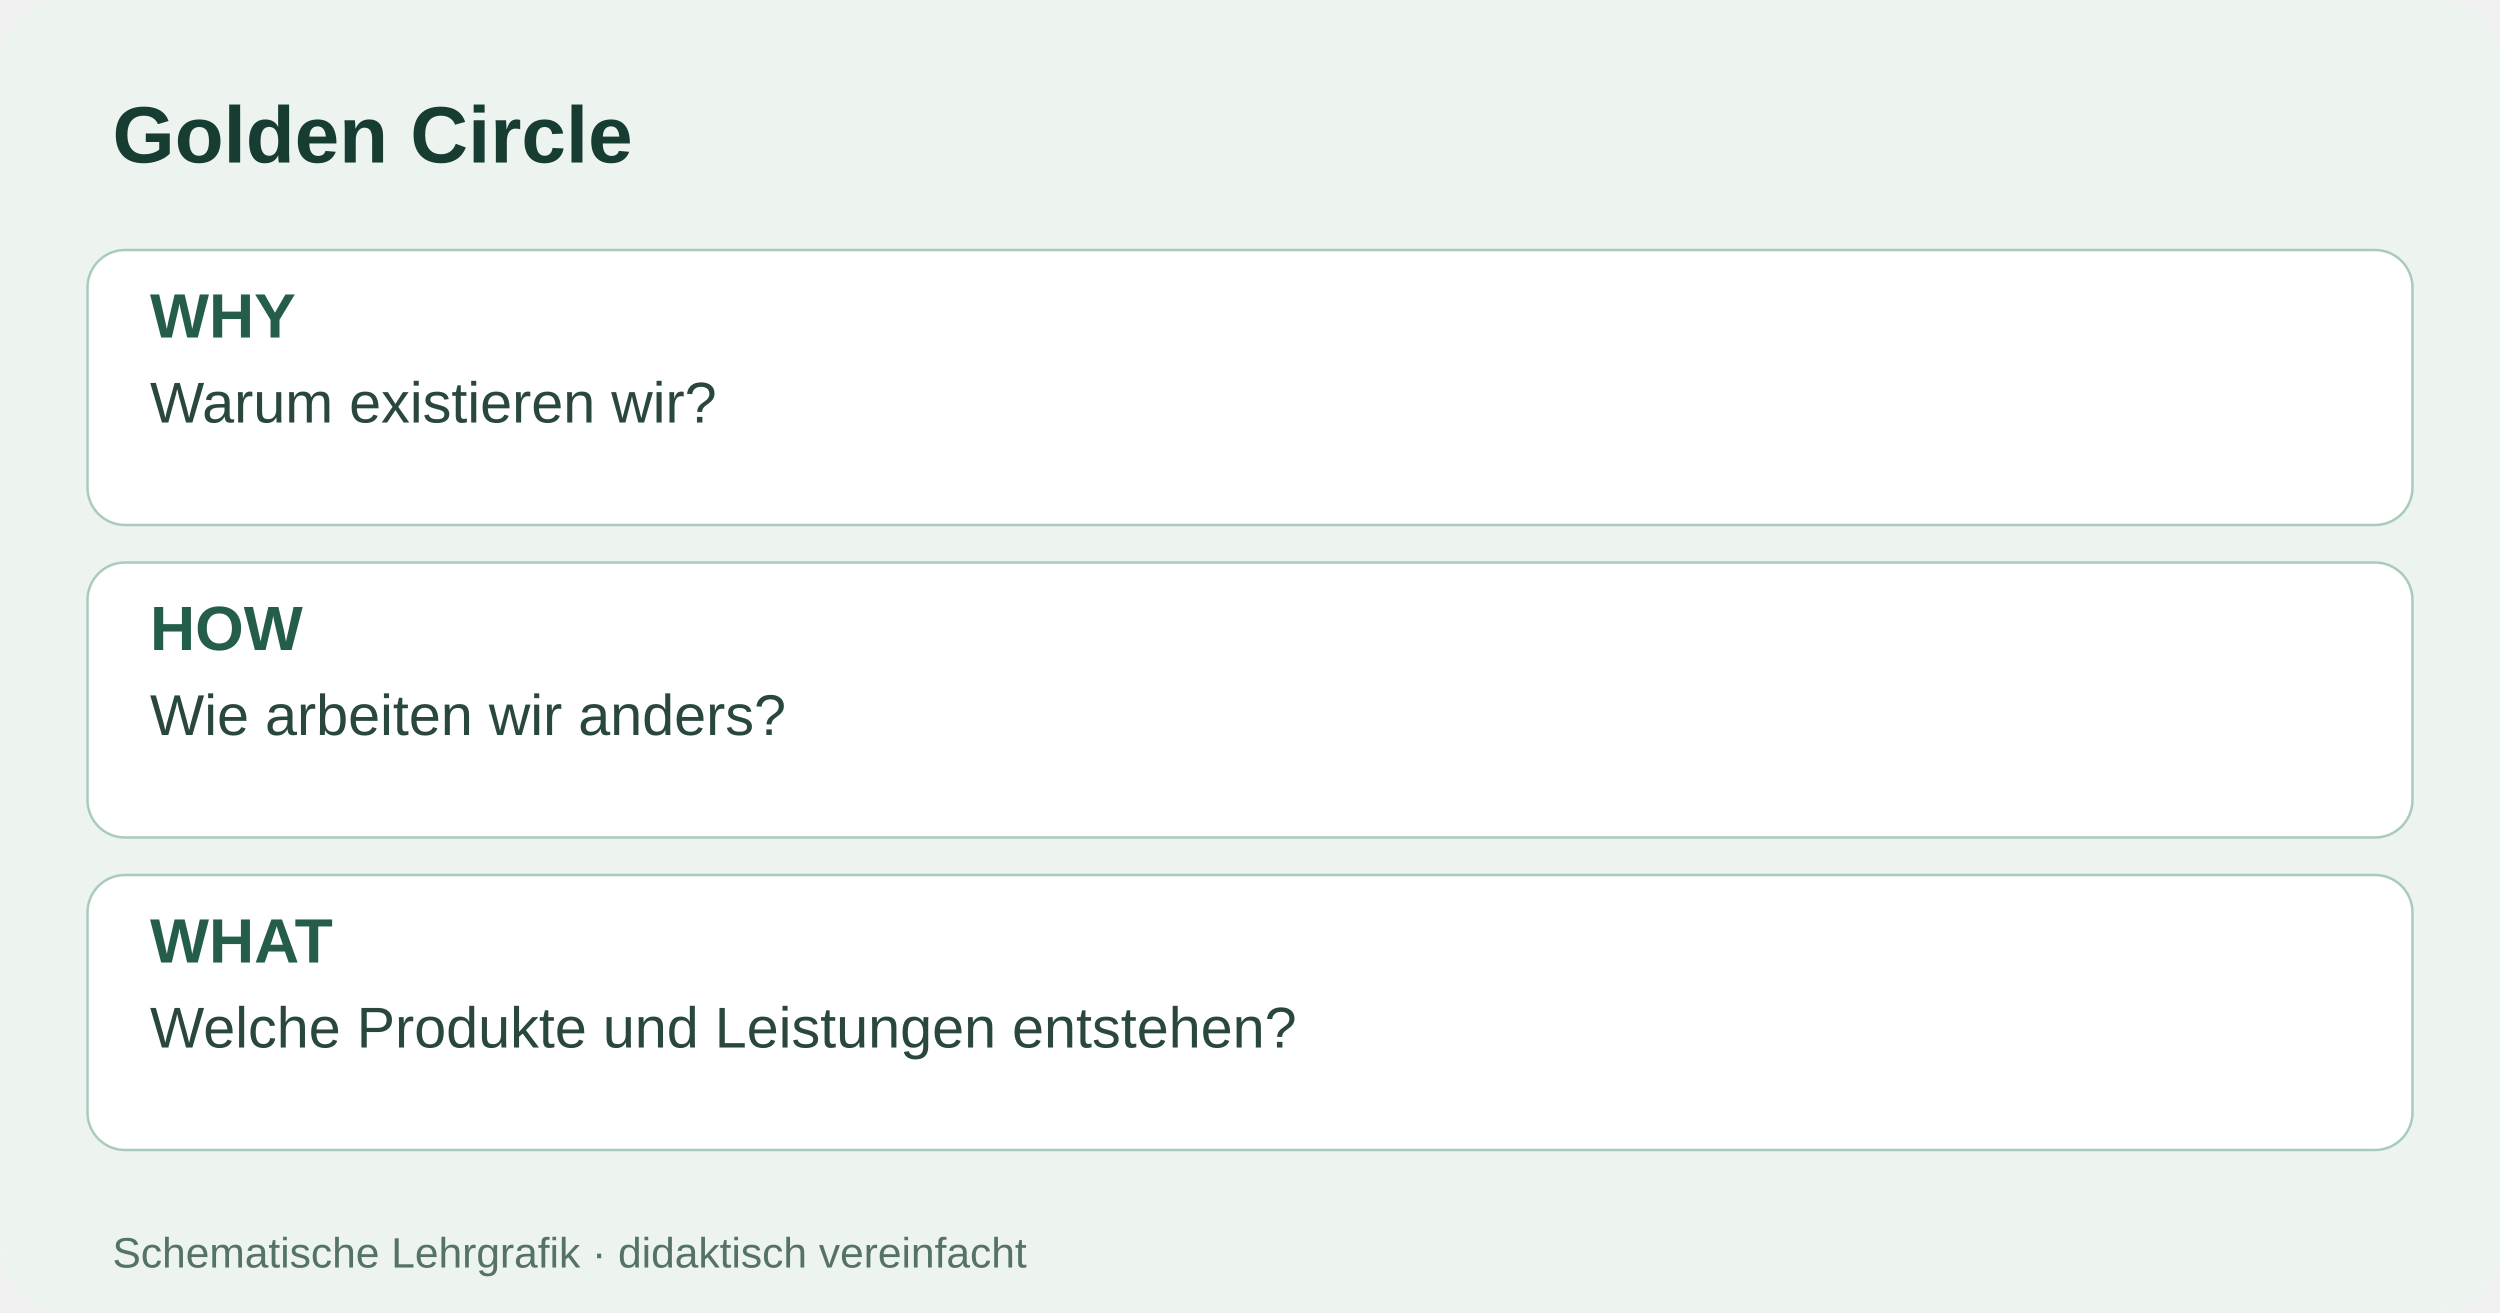
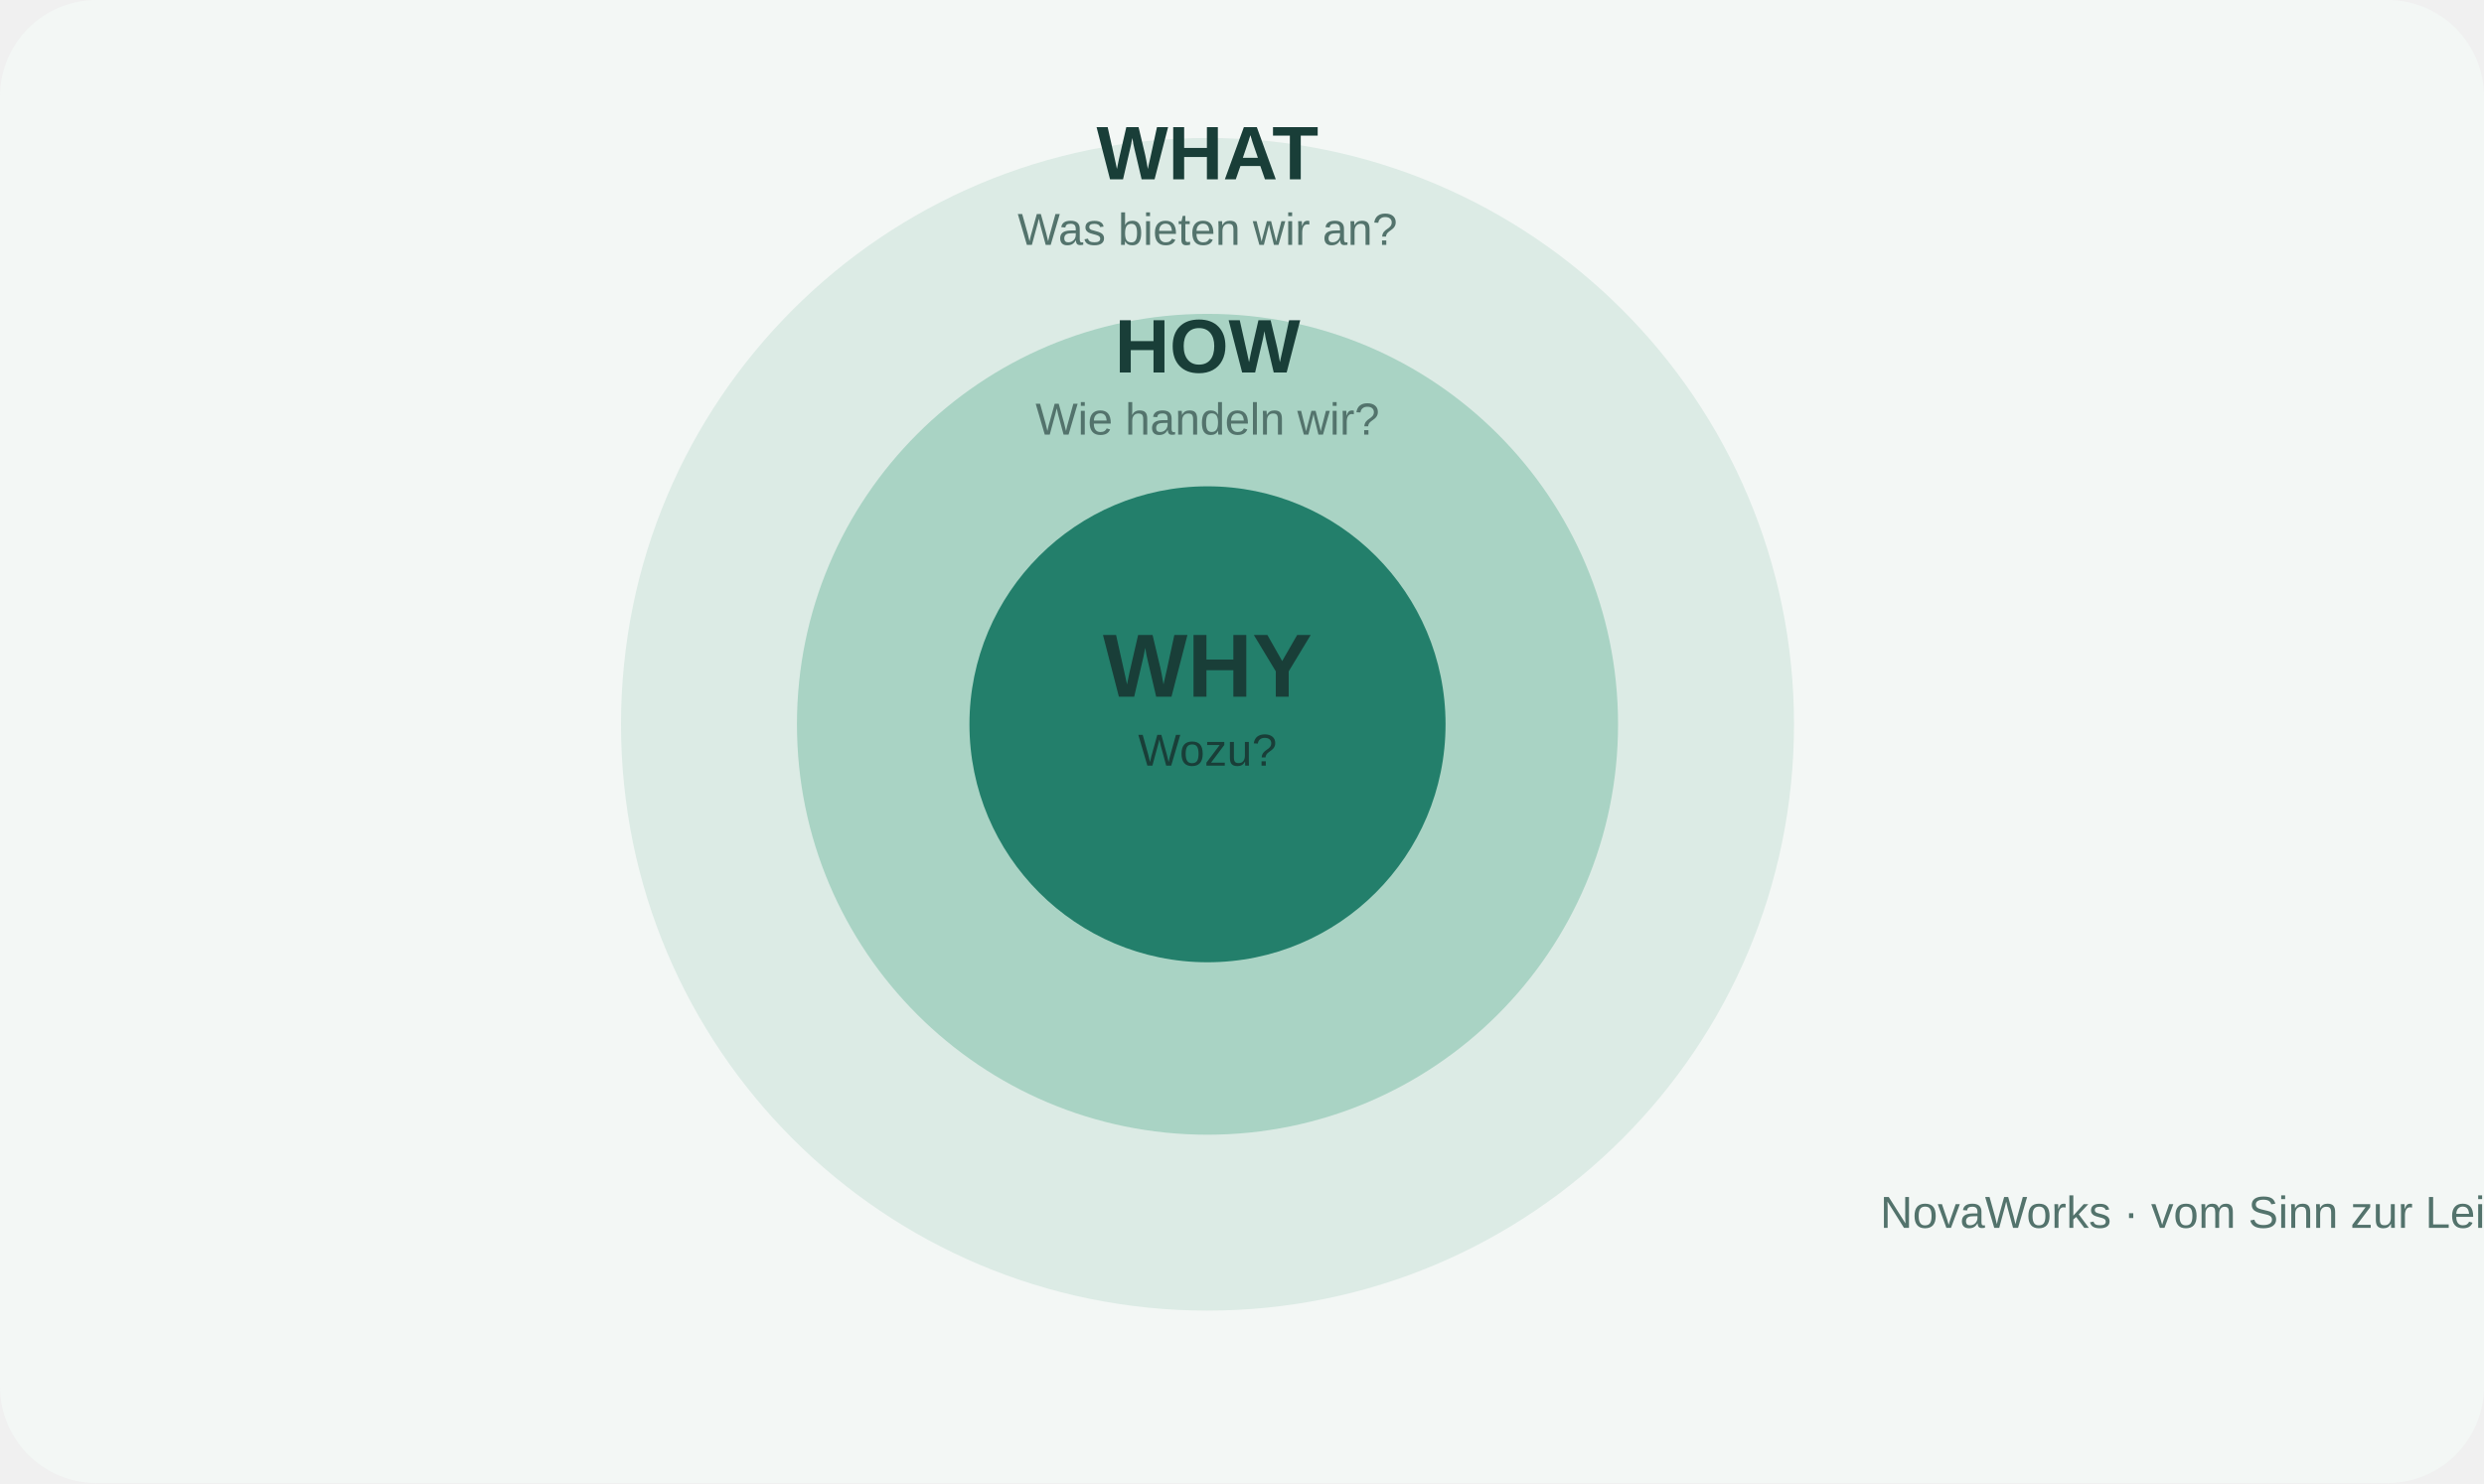
- <svg xmlns="http://www.w3.org/2000/svg" viewBox="0 0 1000 525" role="img">
-   <rect width="1000" height="525" rx="25" fill="#edf4ef" />
-   <text x="45" y="65" font-family="Arial,sans-serif" font-size="32" font-weight="bold" fill="#173c32">Golden Circle</text>
-   <rect x="35" y="100" width="930" height="110" rx="15" fill="white" stroke="#a9cbbc" />
-   <text x="60" y="135" font-family="Arial,sans-serif" font-size="25" font-weight="bold" fill="#245e4a">WHY</text>
-   <text x="60" y="169" font-family="Arial,sans-serif" font-size="23" fill="#29473e">Warum existieren wir?</text>
-   <rect x="35" y="225" width="930" height="110" rx="15" fill="white" stroke="#a9cbbc" />
-   <text x="60" y="260" font-family="Arial,sans-serif" font-size="25" font-weight="bold" fill="#245e4a">HOW</text>
-   <text x="60" y="294" font-family="Arial,sans-serif" font-size="23" fill="#29473e">Wie arbeiten wir anders?</text>
-   <rect x="35" y="350" width="930" height="110" rx="15" fill="white" stroke="#a9cbbc" />
-   <text x="60" y="385" font-family="Arial,sans-serif" font-size="25" font-weight="bold" fill="#245e4a">WHAT</text>
-   <text x="60" y="419" font-family="Arial,sans-serif" font-size="23" fill="#29473e">Welche Produkte und Leistungen entstehen?</text>
-   <text x="45" y="507" font-family="Arial,sans-serif" font-size="17" fill="#557267">Schematische Lehrgrafik · didaktisch vereinfacht</text>
+ <svg xmlns="http://www.w3.org/2000/svg" viewBox="0 0 720 430">
+   <rect width="720" height="430" rx="28" fill="#f3f7f5" />
+   <style>text{font-family:Arial,sans-serif;fill:#193e38}.h{font-size:22px;font-weight:bold}.t{font-size:15px}.s{font-size:13px;fill:#53736c}</style>
+   <circle cx="350" cy="210" r="170" fill="#dcebe5" />
+   <circle cx="350" cy="210" r="119" fill="#a9d3c4" />
+   <circle cx="350" cy="210" r="69" fill="#237f6b" />
+   <text x="350" y="202" text-anchor="middle" font-size="26" font-weight="bold" fill="white">WHY</text>
+   <text x="350" y="222" text-anchor="middle" font-size="13" fill="white">Wozu?</text>
+   <text x="350" y="108" text-anchor="middle" class="h">HOW</text>
+   <text x="350" y="126" text-anchor="middle" class="s">Wie handeln wir?</text>
+   <text x="350" y="52" text-anchor="middle" class="h">WHAT</text>
+   <text x="350" y="71" text-anchor="middle" class="s">Was bieten wir an?</text>
+   <text x="545" y="356" class="s">NovaWorks · vom Sinn zur Leistung</text>
</svg>
